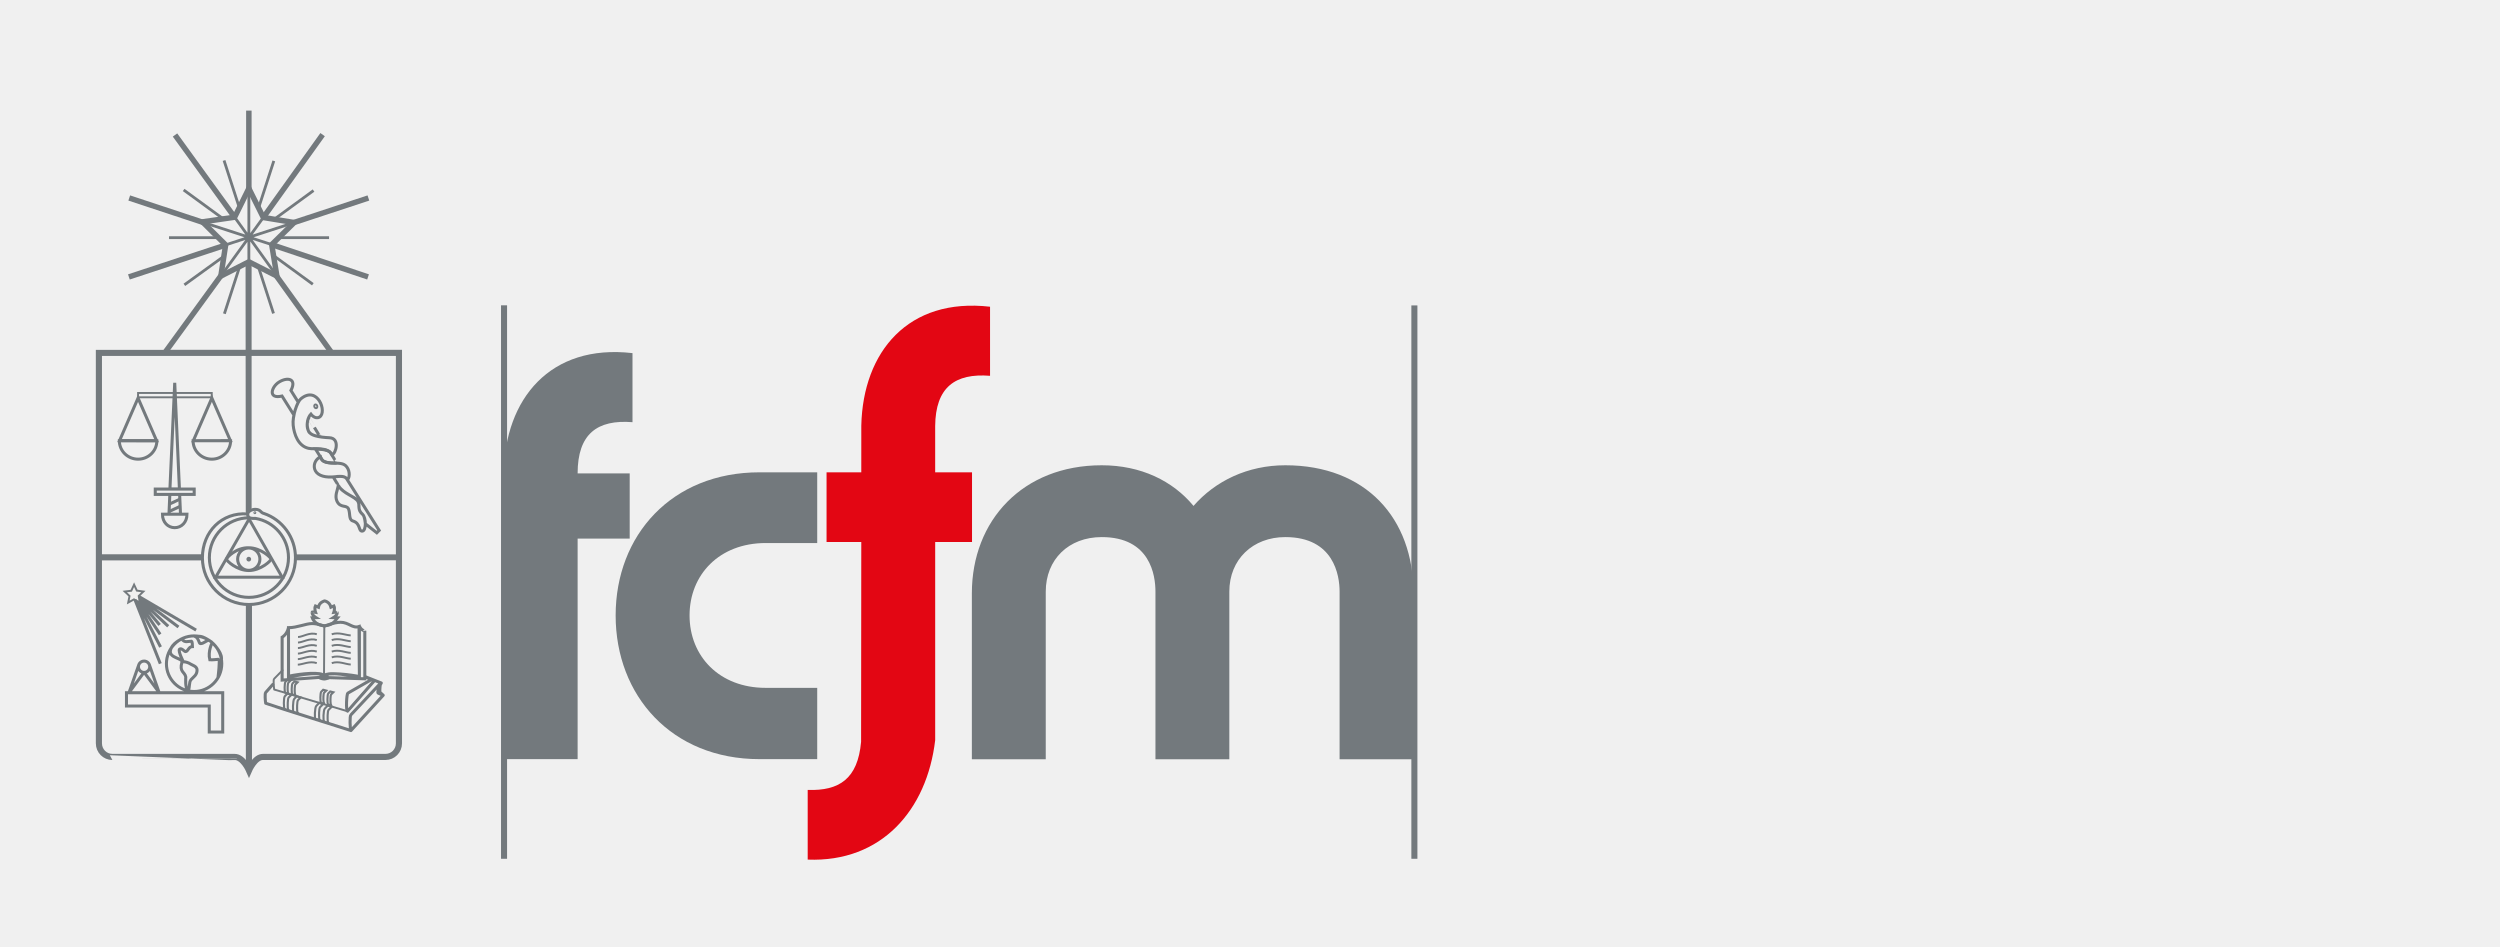
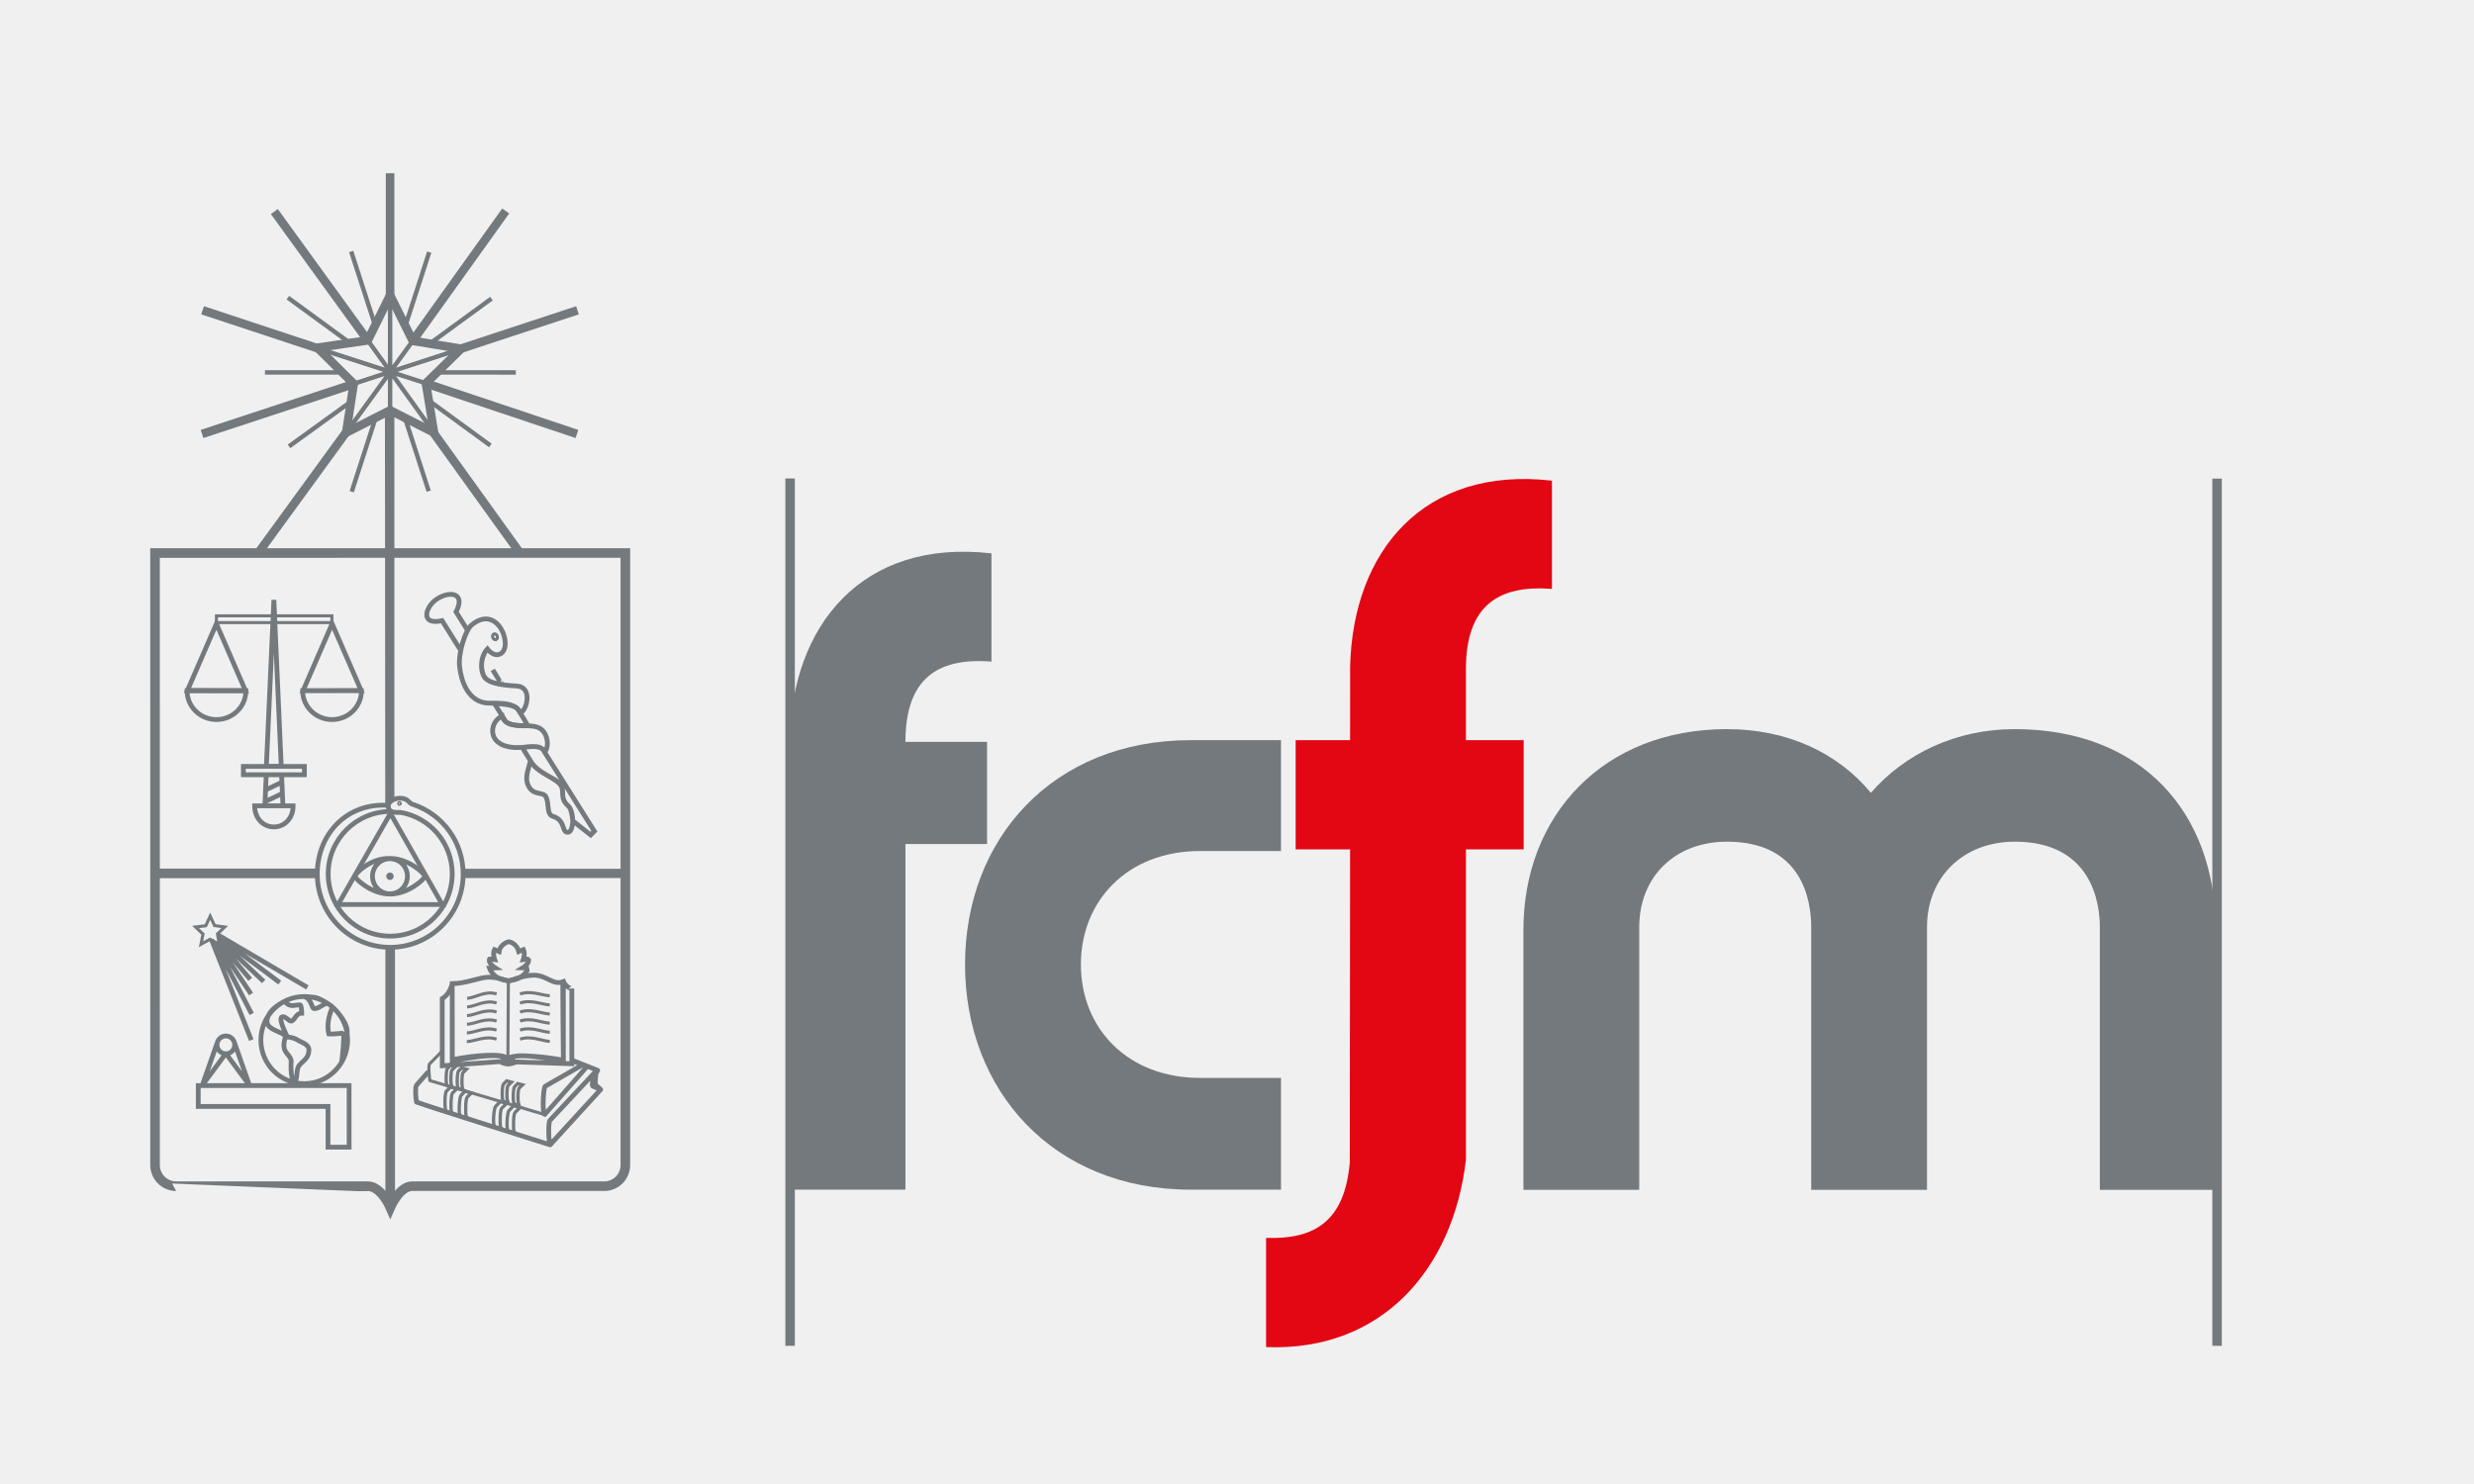
- <svg xmlns="http://www.w3.org/2000/svg" version="1.1" id="Layer_1" x="0px" y="0px" width="792px" height="300px" viewBox="0 0 792 300" enable-background="new 0 0 792 300" xml:space="preserve">
+ <svg xmlns="http://www.w3.org/2000/svg" version="1.1" id="Layer_1" x="0px" y="0px" width="130px" height="78px" viewBox="0 0 500 300" xml:space="preserve">
  <g>
    <path fill="none" stroke="#73797D" stroke-width="1.94" stroke-miterlimit="3.864" d="M126.387,111.791v123.721   c0,2.363-1.908,4.283-4.263,4.283H83.345c-2.593-0.063-4.467,4.27-4.467,4.27s-1.882-4.334-4.591-4.27   c0.003-0.004-38.689,0-38.689,0c-2.354,0-4.263-1.92-4.263-4.283L31.332,111.8L126.387,111.791L126.387,111.791z" />
    <path fill="none" stroke="#73797D" stroke-width="0.965" stroke-miterlimit="3.864" d="M93.118,131.491l-3.777-6.022   c-4.525,1.045-3.413-2.88-0.961-4.423c2.695-1.691,5.742-1.096,3.787,2.648c0,0,0.871,1.417,2.324,3.729   C94.491,127.424,93.499,129.309,93.118,131.491L93.118,131.491z M109.83,151.686l10.293,16.346l-0.757,0.761l-3.608-2.862   c0,0-0.22-2.39-0.793-2.882c-1.938-1.673-0.789-2.594-1.539-4.147c-0.749-1.547-5.147-2.741-6.17-5.067   c0.019,0.112-1.694-2.717-1.694-2.717C109.486,150.424,109.83,151.686,109.83,151.686L109.83,151.686z M97.762,132.408   c-0.017-0.035,3.659,6.018,3.644,5.939c-2.274-0.275-3.378-0.929-3.831-2.152C97.039,134.816,97.458,132.982,97.762,132.408   L97.762,132.408z M42.747,189.96l8.036,20.292 M43.403,190.549l7.459,14.42 M43.949,190.77l6.784,10.179 M44.352,190.587   l6.22,7.392 M44.275,189.9l9.006,8.512 M44.201,189.402l12.34,9.233 M44.008,188.979l18.118,10.638 M53.804,156.624l-0.275,6.271   h3.654l-0.277-6.271H53.804L53.804,156.624z M56.838,154.9l-1.486-33.625l-1.52,33.625H56.838L56.838,154.9z M49.186,154.936H61.52   v1.686H49.186V154.936L49.186,154.936z M59.242,162.904c0,2.521-1.742,4.265-3.891,4.265c-2.146,0-3.889-1.741-3.889-4.265H59.242   L59.242,162.904z M49.692,139.633c0,3.221-2.661,5.832-5.942,5.832s-5.943-2.611-5.943-5.832H49.692L49.692,139.633z    M98.485,131.184c0,0,1.312,1.783,2.717,0.953c2.574-1.521-0.604-10.189-5.903-5.779c-1.165,0.973-2.723,5.478-2.421,8.365   c0.303,2.892,1.586,6.545,4.842,7.301c1.966,0.457,5.882-0.637,7.508,2.041c1.209-0.453,2.531-5.229-0.847-5.387   c-3.332-0.15-6.152-0.721-6.661-2.129C96.511,133.201,98.485,131.184,98.485,131.184L98.485,131.184z M101.486,144.738   c-1.309,0.636-2.268,2.15-1.811,3.835c0.457,1.687,2.503,2.692,5.394,2.54c0.161-0.008,0.312-0.021,0.46-0.028   c2.558-0.19,3.7-0.5,4.564,0.947c0.913-1.071,0.648-3.459-0.652-4.563C107.466,145.783,102.329,147.922,101.486,144.738   L101.486,144.738z M107.204,153.866c-0.304,1.379-1.235,3.224-0.457,4.897c1.063,2.295,3.043,1.072,3.653,2.445   c0.607,1.374,0.023,3.427,1.37,3.827c2.588,0.766,1.677,3.364,3.047,3.212c1.21-0.135,1.253-4.2,0-5.354   c-1.828-1.686-0.611-2.908-1.522-4.285C112.378,157.232,109.029,156.62,107.204,153.866L107.204,153.866z" />
    <path fill="none" stroke="#73797D" stroke-width="0.621" stroke-miterlimit="3.864" d="M80.567,162.426   c0-0.095,0.076-0.17,0.172-0.17c0.096,0,0.171,0.075,0.171,0.17c0,0.096-0.075,0.17-0.171,0.17   C80.644,162.602,80.567,162.52,80.567,162.426L80.567,162.426z M99.833,128.152c0.247-0.088,0.539,0.094,0.652,0.406   c0.113,0.315,0.005,0.646-0.237,0.735c-0.246,0.092-0.539-0.092-0.651-0.408C99.483,128.573,99.591,128.243,99.833,128.152   L99.833,128.152z" />
    <path fill="none" stroke="#73797D" stroke-width="0.965" stroke-miterlimit="3.864" d="M52.724,210.262   c0-4.869,3.923-8.808,8.765-8.808c4.842,0,8.765,3.938,8.765,8.808c0,4.861-3.923,8.807-8.765,8.807   C56.646,219.068,52.724,215.123,52.724,210.262L52.724,210.262z M70.557,231.906h-4.265v-8.235H40.068v-4.213h30.487   L70.557,231.906L70.557,231.906z M43.86,211.225c0-0.988,0.8-1.795,1.791-1.795c0.987,0,1.786,0.807,1.786,1.795   c0,0.994-0.799,1.799-1.786,1.799C44.661,213.023,43.86,212.221,43.86,211.225L43.86,211.225z M43.939,210.71l-3.063,8.707   l4.731-6.394 M47.359,210.71l3.061,8.707l-4.731-6.394 M53.981,206.121c-0.442,2.4,4.035,2.371,3.654,3.674   c-0.918,3.135,0.913,3.021,1.218,4.666c0,0-0.305,3.898,0.76,4.209c0.61-0.84,0.154-2.486,0.913-3.367   c0.801-0.916,1.904-1.418,1.904-3.057c0-1.191-1.65-1.568-2.134-1.914c-0.531-0.383-1.522-0.689-2.206-0.689   c0,0-1.751-3.365-1.218-3.979c0.607-0.533,1.523,0.763,1.901,0.763c0.8,0,0.95-1.604,2.207-1.604c0-0.386-0.077-1.571-0.305-1.687   c-1.257,0-2.053,0.614-3.122-0.688C57.559,202.441,54.426,203.712,53.981,206.121L53.981,206.121z M64.224,201.794   c-0.98-0.376-2.477-0.228-2.477-0.228c1.296,0.613,1.22,2.33,1.752,2.33c1.068,0,1.599-0.877,2.664-1.067   C66.166,202.829,65.203,202.17,64.224,201.794L64.224,201.794z M70.168,208.521c0-2.201-2.939-4.929-2.939-4.929   s-1.446,2.679-0.764,5.433c0.686,0.074,2.665-0.152,2.665-0.152c0.497,0.229,0.304,1.033,0.304,1.527   c0,1.227-0.381,4.361-0.381,4.361S70.168,210.729,70.168,208.521L70.168,208.521z" />
    <polygon fill="none" stroke="#73797D" stroke-width="0.621" stroke-miterlimit="3.864" points="42.479,185.217 41.584,187.148    39.521,187.396 41.032,188.823 40.625,190.885 42.45,189.878 44.318,190.9 43.951,188.803 45.42,187.396 43.356,187.107  " />
    <line fill="none" stroke="#73797D" stroke-width="1.94" stroke-miterlimit="3.864" x1="78.859" y1="191.357" x2="78.859" y2="243.719" />
    <path fill="none" stroke="#73797D" stroke-width="0.966" stroke-linecap="round" stroke-linejoin="round" stroke-miterlimit="3.864" d="   M86.419,216.828l-2.252,2.561c-0.301,0.351-0.142,2.717,0.01,3.396c1.778,0.713,26.972,8.637,26.972,8.637l10.248-11.168   l-1.603-0.689c-0.453-0.73,0.998-3.19,0.998-3.19l-4.96-1.956 M111.163,226.467c-0.4,0.324-0.305,4.512,0.019,4.977   c0.02,0,10.217-11.188,10.217-11.188l-1.059-0.964c-0.09-1.006,0.182-2.822,0.182-2.822L111.163,226.467L111.163,226.467z    M110.208,219.583c-0.42,0.19-0.67,5.677-0.1,5.713c0.002-0.005,8.416-9.56,8.416-9.56l-0.815-0.459L110.208,219.583   L110.208,219.583z" />
    <path fill="none" stroke="#73797D" stroke-width="0.62" stroke-linecap="round" stroke-linejoin="round" stroke-miterlimit="3.864" d="   M89.499,212.334l-2.629,2.686c-0.377,0.203-0.092,2.72,0,3.426c0.921,0.252,23.228,6.878,23.228,6.878l8.396-9.661l-2.663-0.954" />
    <path fill="none" stroke="#73797D" stroke-width="0.965" stroke-miterlimit="3.864" d="M113.857,198.35v15.994   c-2.184-0.521-10.389-1.572-11.225-0.269c-0.683-1.304-7.278-0.716-11.238,0.166V198.85c-0.502,2.227-2.016,3.035-2.016,3.035   v13.566l11.694-0.842c1.296,0.842,2.779,0.305,3.272,0.072l11.226,0.364v-15.187C115.571,199.864,114.461,199.768,113.857,198.35   L113.857,198.35z M113.857,214.346c-2.388,0-9.512-1.914-11.188-0.23c1.522-0.037,1.563,0.953,0,0.994   c-1.674-0.113-1.407-1.072,0-0.955c-1.447-1.877-11.255,0.388-11.255,0.388l-0.021-15.688c2.721,0,5.541-1.312,7.455-1.312   s3.929,0.812,3.929,0.812s3.011-1.22,5.137-1.22c2.519,0,3.814,2.06,5.83,1.351C113.708,199.458,113.857,214.346,113.857,214.346   L113.857,214.346z" />
    <line fill="none" stroke="#73797D" stroke-width="0.621" stroke-miterlimit="3.864" x1="102.744" y1="198.376" x2="102.648" y2="214.061" />
    <path fill="none" stroke="#73797D" stroke-width="0.671" stroke-miterlimit="3.864" d="M91.062,219.736l-0.842,0.852   c-0.39,0.449-0.394,3.98,0.009,4.162c-0.009,0.059,1.823,0.529,1.01,0.159c-0.174-1.136-0.105-3.584,0.2-3.935l0.919-0.897   L91.062,219.736L91.062,219.736z M93.993,220.577l-0.804,0.856c-0.388,0.441-0.549,4.073-0.144,4.25   c-0.013,0.067,1.978,0.435,1.164,0.063c-0.178-1.137-0.106-3.584,0.2-3.936l0.851-0.85L93.993,220.577L93.993,220.577z    M101.112,222.682l-0.956,1.006c-0.389,0.449-0.595,3.894-0.189,4.072c-0.012,0.068,2.021,0.619,1.21,0.243   c-0.177-1.128-0.106-3.582,0.199-3.935l1.032-1.043L101.112,222.682L101.112,222.682z M103.815,223.523l-0.956,1.01   c-0.391,0.441-0.554,3.918-0.153,4.1c-0.011,0.063,1.983,0.588,1.171,0.217c-0.179-1.135-0.106-3.584,0.2-3.935l1.032-1.044   L103.815,223.523L103.815,223.523z M91.06,215.359l-0.64,0.649c-0.295,0.341-0.354,3.3-0.048,3.438   c-0.008,0.048,0.834,0.336,0.95,0.293c0.125-0.006-0.07-0.311-0.129-0.454c-0.134-0.861-0.078-2.724,0.154-2.99l0.695-0.675   L91.06,215.359L91.06,215.359z" />
    <path fill="none" stroke="#73797D" stroke-width="0.965" stroke-miterlimit="3.864" d="M102.782,198.23   c-3.042-0.076-3.874-2.506-3.874-2.506l1.183-0.054c0,0-1.485-0.903-1.155-1.791c-0.024-0.041,1.034,0.112,1.034,0.112   s-0.446-1.217-0.042-2.021l0.947,0.396c0.272-1.619,1.948-1.996,1.948-1.996s1.561,0.21,2.018,1.996l0.947-0.396   c0.404,0.803-0.033,2.021-0.033,2.021s1.058-0.153,1.034-0.112c0.331,0.888-1.156,1.791-1.156,1.791l1.186,0.054   C106.817,195.725,105.825,198.156,102.782,198.23L102.782,198.23z" />
    <line fill="none" stroke="#73797D" stroke-width="1.94" stroke-miterlimit="3.864" x1="31.248" y1="176.564" x2="64.09" y2="176.564" />
    <line fill="none" stroke="#73797D" stroke-width="1.87" stroke-miterlimit="3.864" x1="93.757" y1="176.564" x2="126.336" y2="176.564" />
    <polygon fill="none" stroke="#FFFFFF" stroke-width="0.965" stroke-miterlimit="3.864" points="78.904,164.432 89.378,182.852    68.338,182.852  " />
    <path fill="none" stroke="#73797D" stroke-width="0.965" stroke-miterlimit="3.864" d="M78.814,173.537   c3.791,0,7.087,3.119,7.046,3.613c0.035,0.466-3.257,3.59-7.046,3.59s-7.091-3.124-7.057-3.59   C71.722,176.656,74.895,173.391,78.814,173.537L78.814,173.537z M75.281,177.139c0-1.959,1.58-3.545,3.528-3.545   c1.949,0,3.53,1.59,3.53,3.545c0,1.957-1.581,3.549-3.53,3.549C76.86,180.684,75.281,179.096,75.281,177.139L75.281,177.139z" />
    <path fill="#73797D" stroke="#73797D" stroke-width="0.621" stroke-miterlimit="3.864" d="M78.369,177.139   c0-0.244,0.198-0.441,0.444-0.441c0.241,0,0.44,0.197,0.44,0.441c0,0.246-0.199,0.446-0.44,0.446   C78.566,177.585,78.369,177.385,78.369,177.139L78.369,177.139z" />
    <path fill="none" stroke="#73797D" stroke-width="0.965" stroke-miterlimit="3.864" d="M78.916,164.042   c-6.922,0-12.588,5.657-12.588,12.61c0,6.955,5.61,12.594,12.532,12.594c6.922,0,12.533-5.639,12.533-12.594   c0-6.256-4.54-11.442-10.49-12.428c-2.214,0.162-2.327-0.646-2.405-1.063c-0.204-1.134,1.271-1.8,2.323-1.8   c1.828,0,1.674,1.07,2.77,1.3c5.825,1.979,10.015,7.519,10.015,14.034c0,8.182-6.601,14.813-14.742,14.813   c-8.143,0-14.742-6.633-14.742-14.813c0-8.184,6.12-14.493,14.344-13.881C78.333,163.354,78.916,164.042,78.916,164.042   L78.916,164.042z" />
    <polygon fill="none" stroke="#73797D" stroke-width="1.734" stroke-miterlimit="3.864" points="78.839,59.692 74.329,68.811    64.136,70.287 71.483,77.577 69.967,87.458 78.839,82.951 87.713,87.458 86.083,77.486 93.198,70.504 83.421,68.903  " />
    <path fill="none" stroke="#73797D" stroke-width="0.895" stroke-miterlimit="3.864" d="M78.839,60.019v22.932 M64.484,70.501   l21.598,6.985 M69.967,87.458l13.452-18.555 M87.713,87.458L74.332,68.812 M93.198,70.504l-21.714,7.075" />
    <path fill="none" stroke="#73797D" stroke-width="1.734" stroke-miterlimit="3.864" d="M71.364,77.666L40.831,87.729    M116.709,62.724l-23.493,7.742 M74.303,68.791L55.444,42.766 M105.12,111.825L87.549,87.394 M83.435,68.875l18.768-26.223    M52.158,111.825l17.787-24.431 M64.388,70.474l-23.447-7.75 M116.598,87.729L86.199,77.544 M78.839,35.03v25.578" />
    <path fill="none" stroke="#73797D" stroke-width="0.895" stroke-miterlimit="3.864" d="M70.953,81.165l-12.545,9.072    M99.328,60.367l-12.341,9.009 M75.895,84.525l-4.809,14.868 M86.746,50.973l-4.771,14.75 M81.869,84.536l4.774,14.76    M70.976,50.838l4.852,15.001 M86.639,80.955l12.462,9.098 M58.181,60.176l12.437,9.079 M88.534,75.29l15.712,0.003 M53.547,75.29   H69.02" />
    <path fill="none" stroke="#73797D" stroke-width="0.965" stroke-miterlimit="3.864" d="M104.612,143.311   c0.69,1.021,2.094,3.402,2.054,3.402c0,0-3.311,0.229-4.489-0.88c-0.259-0.394-2.25-3.606-2.25-3.606   S103.927,142.286,104.612,143.311L104.612,143.311z M43.736,126.102l-5.857,13.479l11.725,0.032L43.736,126.102L43.736,126.102z    M61.166,139.633c0,3.221,2.661,5.832,5.942,5.832c3.285,0,5.942-2.611,5.942-5.832H61.166L61.166,139.633z M67.12,126.102   l5.859,13.479l-11.725,0.032L67.12,126.102L67.12,126.102z M53.639,162.014l3.504-1.646 M53.526,159.76l3.503-1.646" />
    <path fill="none" stroke="#73797D" stroke-width="0.621" stroke-miterlimit="3.864" d="M55.279,125.867H43.743v-1.375h11.423   L55.279,125.867L55.279,125.867z M55.469,124.492h11.608v1.375H55.543L55.469,124.492L55.469,124.492z M94.413,201.809   c1.598-0.053,3.661-1.635,5.95-0.871 M94.398,203.557c1.594-0.047,3.672-1.558,5.962-0.787 M94.382,205.311   c1.597-0.047,3.685-1.483,5.975-0.719 M94.373,207.063c1.595-0.047,3.693-1.412,5.985-0.645 M94.357,208.816   c1.596-0.047,3.708-1.336,5.995-0.573 M94.341,210.57c1.596-0.053,3.722-1.264,6.011-0.496 M111.106,201.293   c-1.597-0.052-3.728-1.119-6.016-0.354 M111.109,203.139c-1.597-0.052-3.729-1.139-6.017-0.369 M111.111,204.986   c-1.597-0.053-3.728-1.16-6.016-0.396 M111.111,206.832c-1.597-0.053-3.728-1.182-6.013-0.413 M111.116,208.678   c-1.598-0.054-3.729-1.197-6.014-0.435 M111.118,210.521c-1.598-0.051-3.728-1.215-6.016-0.447" />
    <polygon fill="none" stroke="#73797D" stroke-width="0.965" stroke-miterlimit="3.864" points="78.904,164.432 89.378,182.852    68.338,182.852  " />
    <path fill="none" stroke="#73797D" stroke-width="0.671" stroke-miterlimit="3.864" d="M93.294,215.896l-0.639,0.646   c-0.296,0.343-0.354,3.3-0.048,3.439c0.145,0.084,0.835,0.406,0.95,0.359c0.124,0-0.09-0.375-0.129-0.518   c-0.135-0.861-0.08-2.723,0.152-2.991l0.698-0.679L93.294,215.896L93.294,215.896z" />
    <polygon fill="#73797D" points="77.792,82.951 79.708,82.951 79.708,161.133 78.817,162.338 78.458,162.816 77.861,162.408  " />
    <path fill="none" stroke="#73797D" stroke-width="0.671" stroke-miterlimit="3.864" d="M102.388,218.514l-0.642,0.651   c-0.293,0.34-0.353,3.3-0.048,3.438c-0.009,0.052,0.834,0.334,0.95,0.293c0.124-0.004-0.071-0.31-0.129-0.453   c-0.136-0.854-0.08-2.721,0.153-2.985l0.696-0.679L102.388,218.514L102.388,218.514z M104.623,219.053l-0.638,0.648   c-0.297,0.342-0.354,3.307-0.047,3.439c0.144,0.082,0.833,0.407,0.949,0.363c0.125-0.004-0.09-0.38-0.129-0.52   c-0.136-0.859-0.079-2.727,0.152-2.991l0.697-0.683L104.623,219.053L104.623,219.053z" />
  </g>
  <g>
    <path fill="#E30613" d="M296.267,149.625h11.669v22.081h-11.669v62.769c-2.609,22.172-17.031,38.766-40.39,37.848v-22.074   c9.952,0.336,15.882-3.461,16.917-15.256l0.061-63.285h-11.003v-22.078h11.003l0.006-14.845   c0.551-23.392,14.897-40.593,40.786-37.614v21.883c-11.077-0.877-17.273,3.624-17.383,15.908v14.665L296.267,149.625   L296.267,149.625z" />
    <path fill="none" stroke="#73797D" stroke-width="1.916" stroke-miterlimit="3.864" d="M448.076,272.063V96.755 M159.681,272.063   V96.724" />
    <path fill="#73797D" d="M182.99,149.979c0-12.529,6.209-17.113,17.384-16.231v-21.881c-26.074-3.001-40.441,14.466-40.796,38.112   v20.646v69.872h23.412v-69.872h16.497v-20.646H182.99L182.99,149.979z" />
    <path fill="#73797D" d="M240.624,240.496h18.268v-22.585h-16.32c-14.722,0-24.12-10.058-24.12-22.938   c0-12.88,9.4-22.938,24.12-22.938h16.32v-22.407h-18.268c-27.846,0-45.588,19.939-45.588,45.348S212.777,240.496,240.624,240.496   L240.624,240.496z" />
    <path fill="#73797D" d="M447.791,187.965c0-23.813-15.069-40.568-40.605-40.568c-11.88,0-22.166,4.939-29.082,12.875   c-6.559-7.936-16.665-12.875-29.082-12.875c-24.998,0-41.137,17.463-41.137,40.568v52.567h23.408v-53.095   c0-10.229,7.271-17.287,17.729-17.287c15.428,0,17.025,12.17,17.025,17.287v53.095h23.403v-53.095   c0-10.229,7.443-17.287,17.732-17.287c15.43,0,17.202,12.17,17.202,17.287v53.095h23.404v-52.567H447.791L447.791,187.965z" />
  </g>
</svg>
